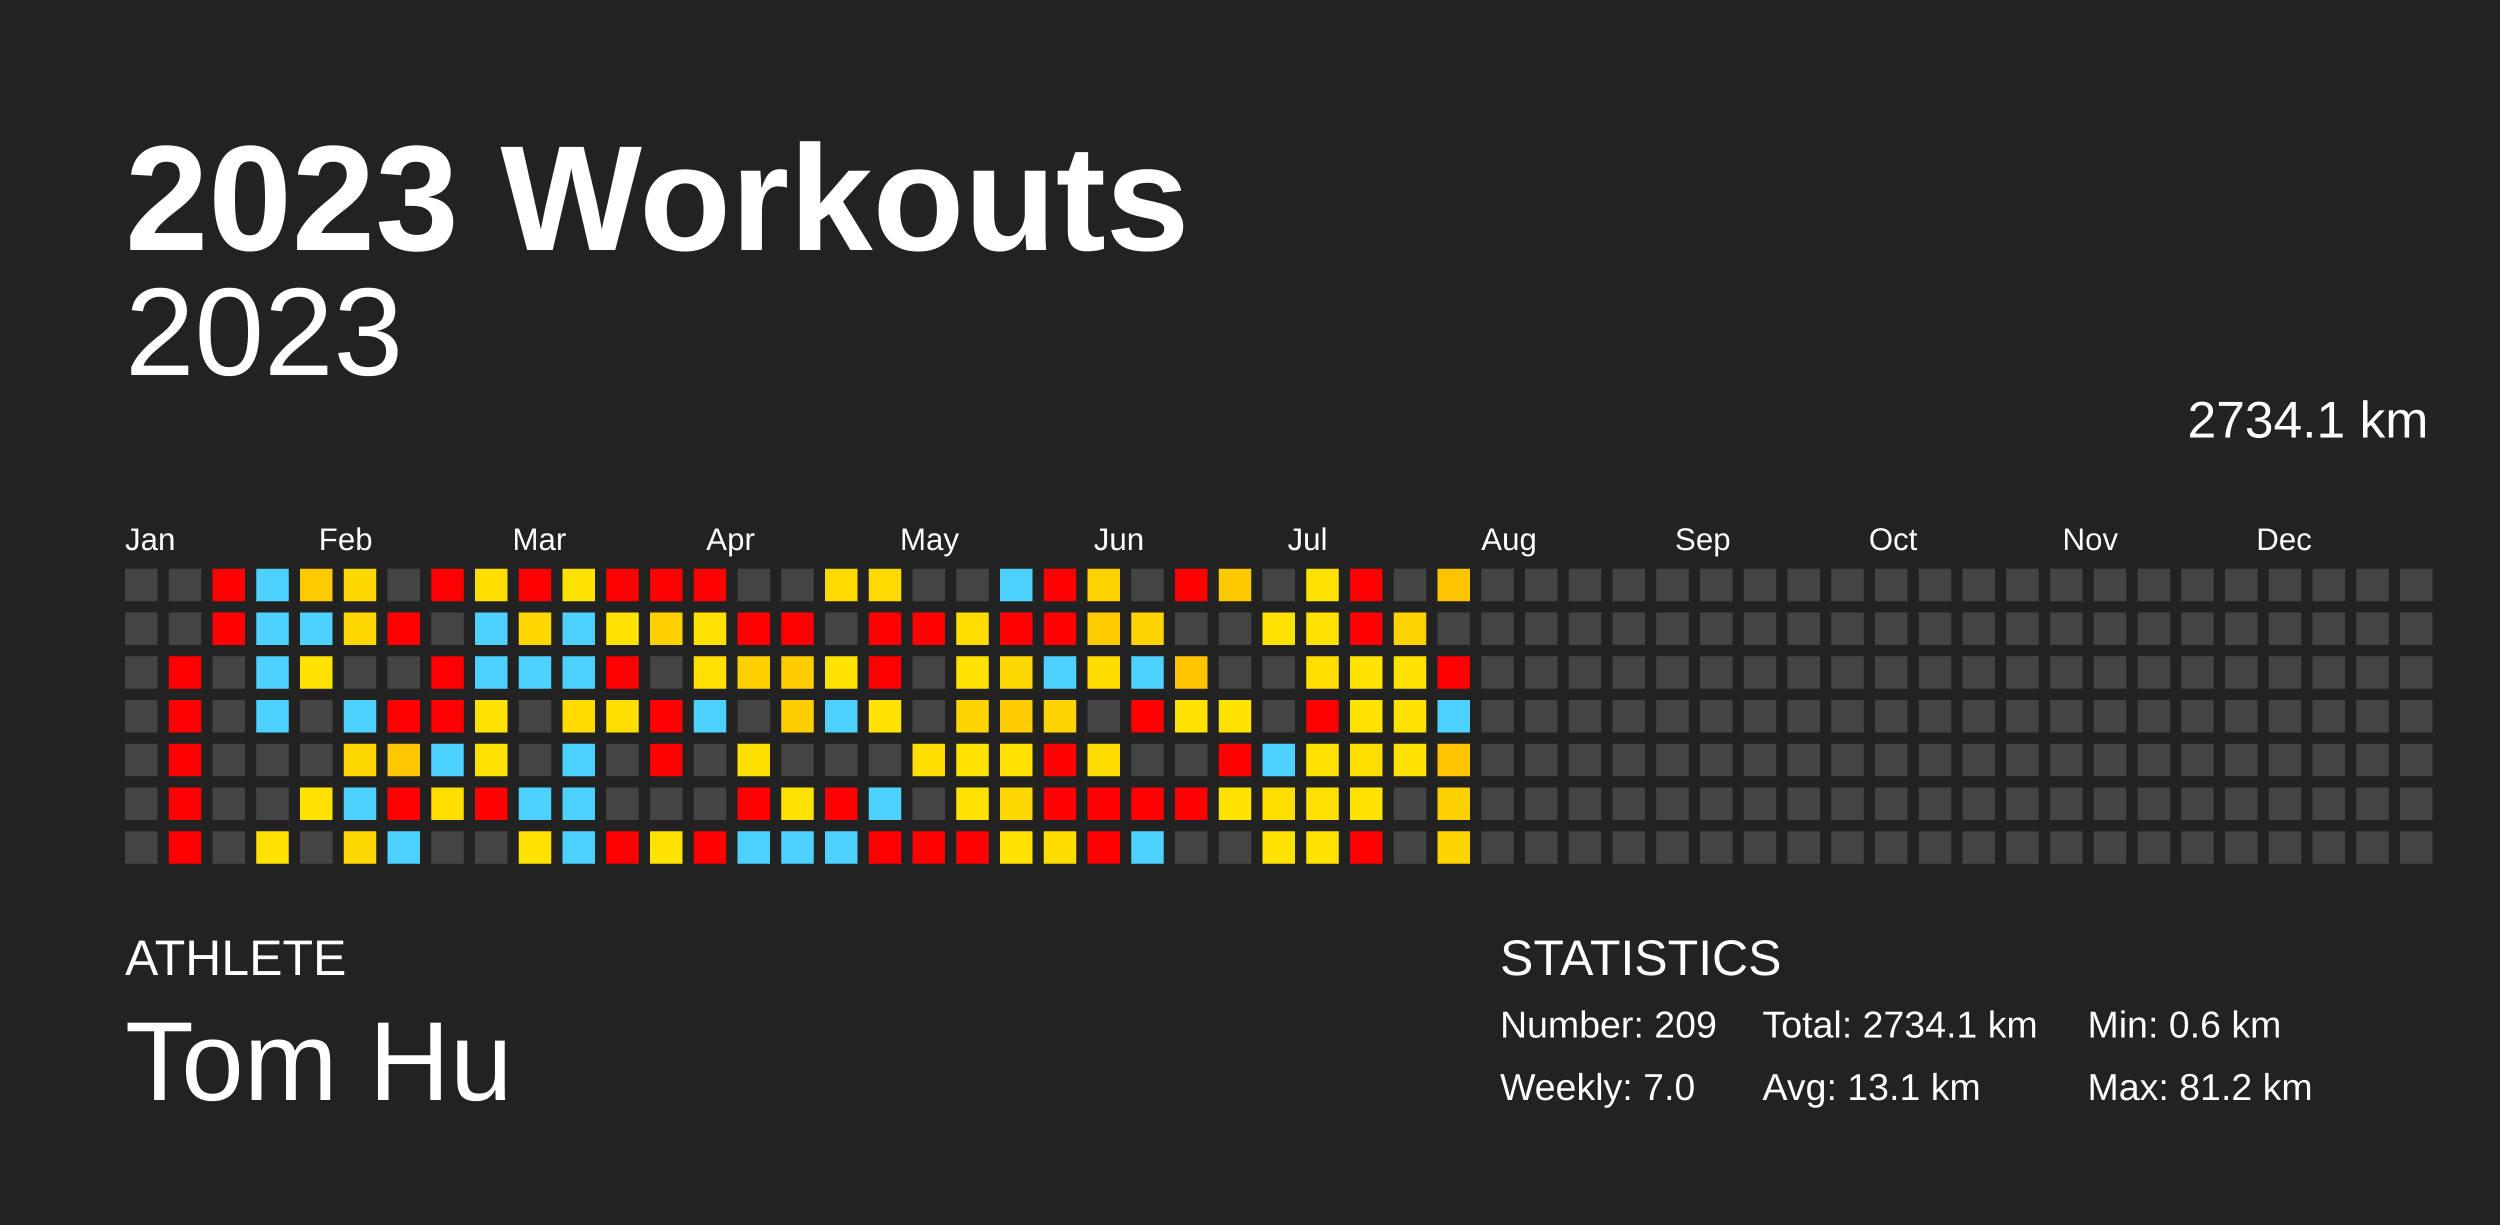
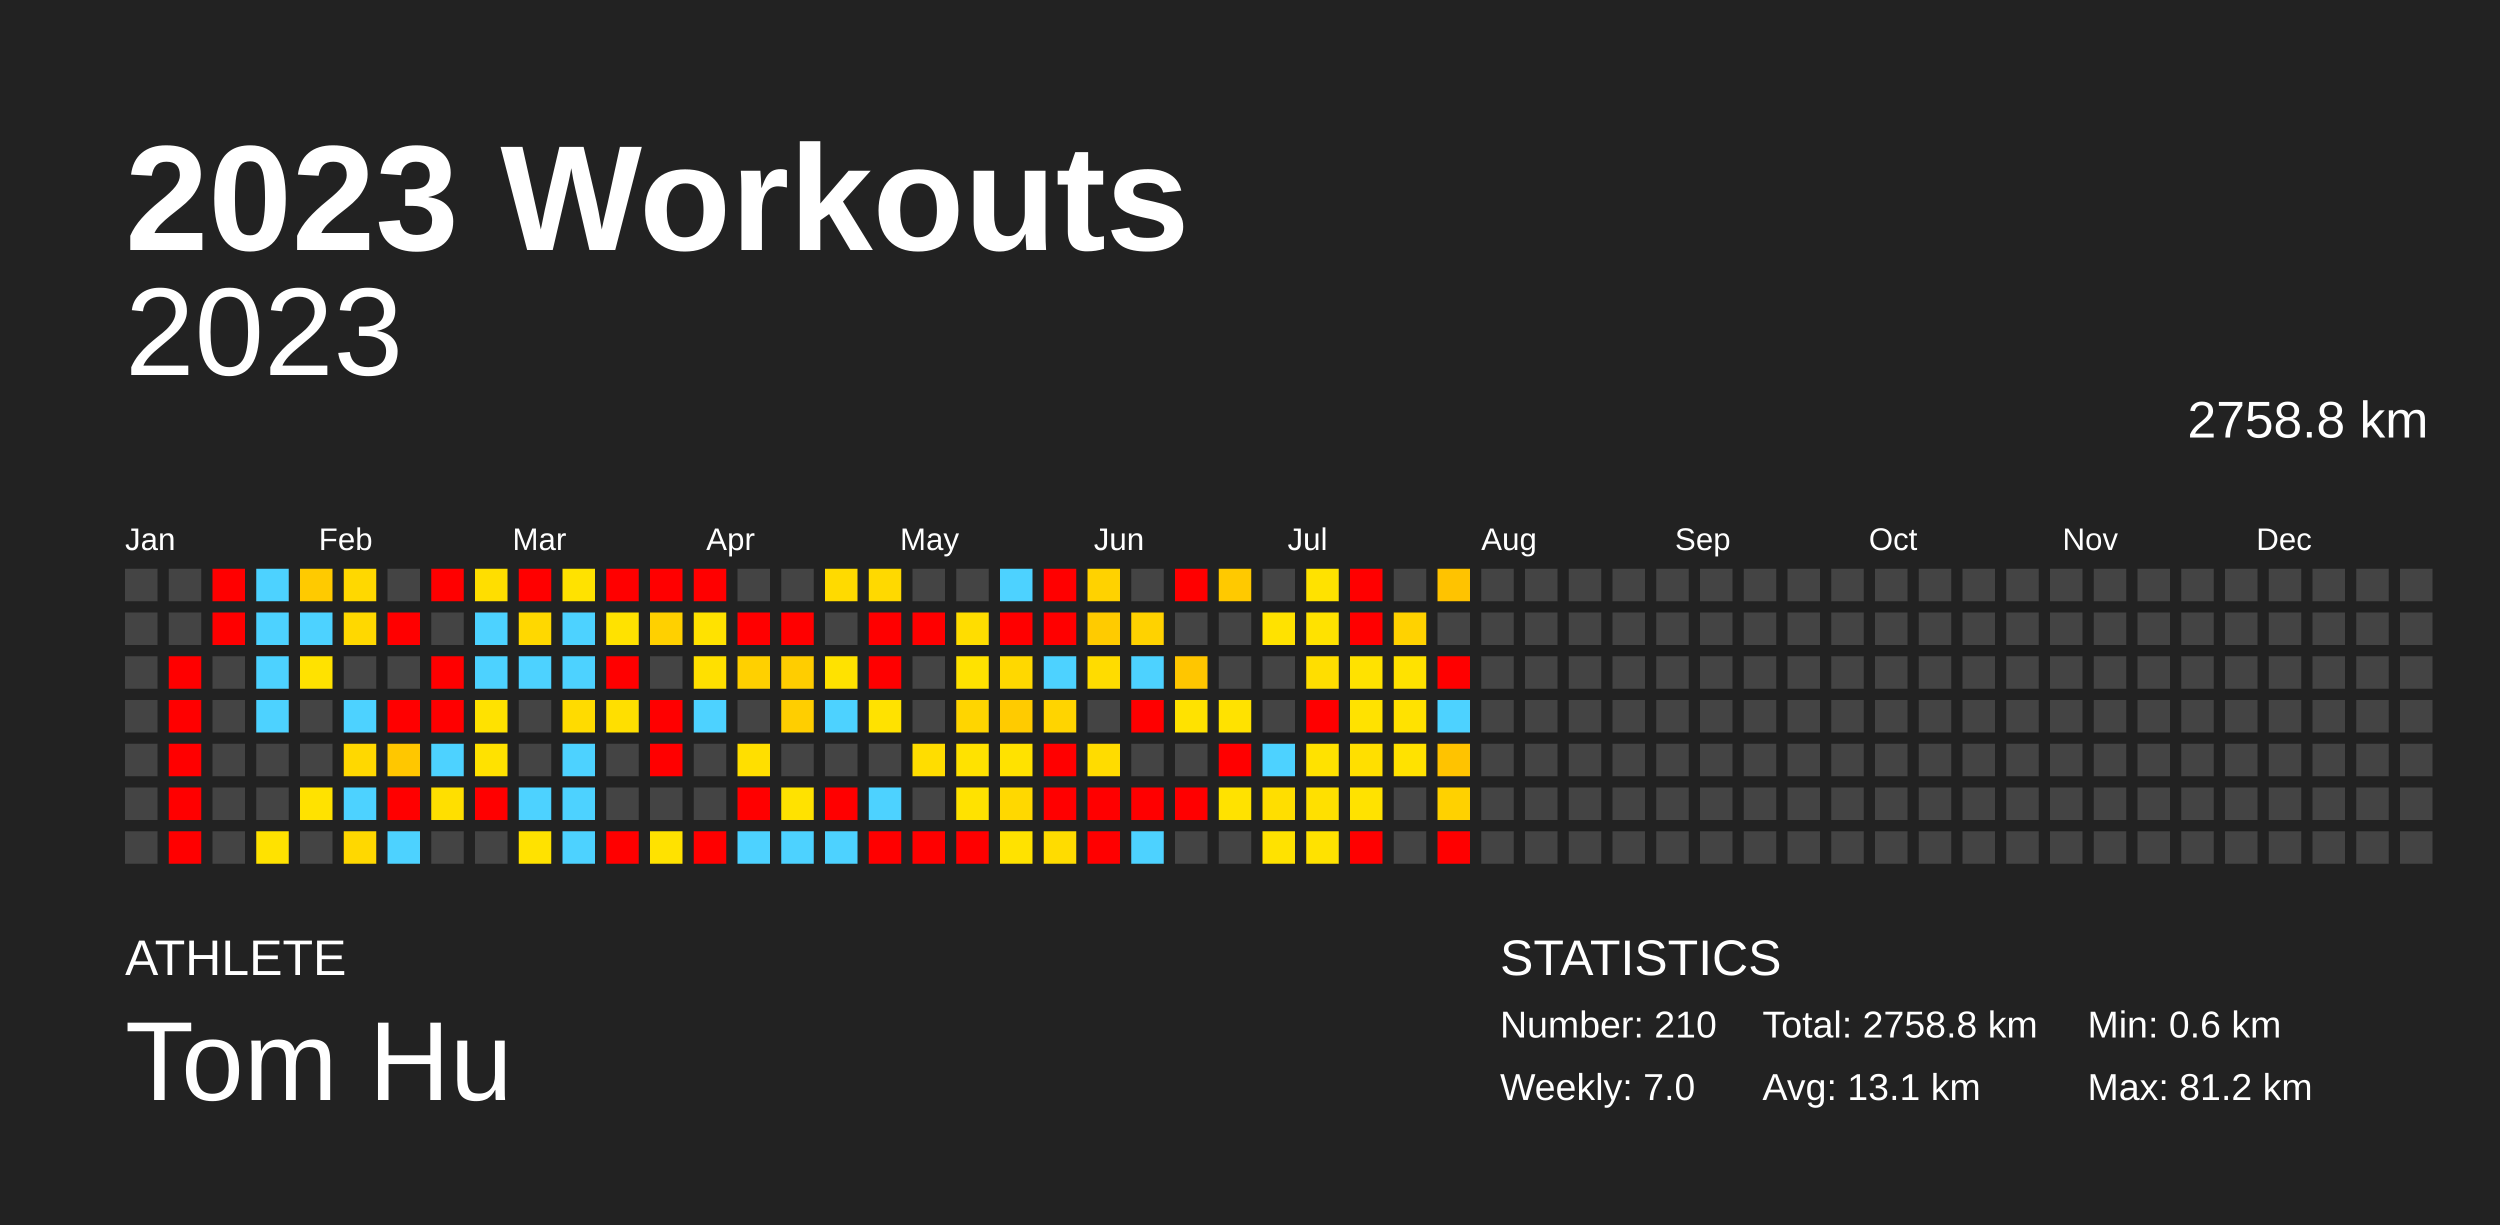
<svg xmlns="http://www.w3.org/2000/svg" baseProfile="full" height="98mm" version="1.1" viewBox="0,0,200,98" width="200mm">
  <defs />
  <rect fill="#222222" height="98" width="200" x="0" y="0" />
  <text fill="#FFFFFF" style="font-size:12px; font-family:Arial; font-weight:bold;" x="10" y="20">2023 Workouts</text>
  <text fill="#FFFFFF" style="font-size:4px; font-family:Arial" x="10" y="78">ATHLETE</text>
  <text fill="#FFFFFF" style="font-size:9px; font-family:Arial" x="10" y="88">Tom Hu</text>
  <text fill="#FFFFFF" style="font-size:4px; font-family:Arial" x="120" y="78">STATISTICS</text>
-   <text fill="#FFFFFF" style="font-size:3px; font-family:Arial" x="120" y="83">Number: 209</text>
+   <text fill="#FFFFFF" style="font-size:3px; font-family:Arial" x="120" y="83">Number: 210</text>
  <text fill="#FFFFFF" style="font-size:3px; font-family:Arial" x="120" y="88">Weekly: 7.0</text>
-   <text fill="#FFFFFF" style="font-size:3px; font-family:Arial" x="141" y="83">Total: 2734.1 km</text>
+   <text fill="#FFFFFF" style="font-size:3px; font-family:Arial" x="141" y="83">Total: 2758.8 km</text>
  <text fill="#FFFFFF" style="font-size:3px; font-family:Arial" x="141" y="88">Avg: 13.1 km</text>
  <text fill="#FFFFFF" style="font-size:3px; font-family:Arial" x="167" y="83">Min: 0.6 km</text>
  <text fill="#FFFFFF" style="font-size:3px; font-family:Arial" x="167" y="88">Max: 81.2 km</text>
  <text alignment-baseline="hanging" fill="#FFFFFF" style="font-size:10.0px; font-family:Arial;" x="10" y="30">2023</text>
-   <text alignment-baseline="hanging" fill="#FFFFFF" style="font-size:4.125px; font-family:Arial;" x="175" y="35">2734.1 km</text>
+   <text alignment-baseline="hanging" fill="#FFFFFF" style="font-size:4.125px; font-family:Arial;" x="175" y="35">2758.8 km</text>
  <text fill="#FFFFFF" style="font-size:2.5px; font-family:Arial" x="10.0" y="44">Jan</text>
  <text fill="#FFFFFF" style="font-size:2.5px; font-family:Arial" x="25.5" y="44">Feb</text>
  <text fill="#FFFFFF" style="font-size:2.5px; font-family:Arial" x="41.0" y="44">Mar</text>
  <text fill="#FFFFFF" style="font-size:2.5px; font-family:Arial" x="56.5" y="44">Apr</text>
  <text fill="#FFFFFF" style="font-size:2.5px; font-family:Arial" x="72.0" y="44">May</text>
  <text fill="#FFFFFF" style="font-size:2.5px; font-family:Arial" x="87.5" y="44">Jun</text>
  <text fill="#FFFFFF" style="font-size:2.5px; font-family:Arial" x="103.0" y="44">Jul</text>
  <text fill="#FFFFFF" style="font-size:2.5px; font-family:Arial" x="118.5" y="44">Aug</text>
  <text fill="#FFFFFF" style="font-size:2.5px; font-family:Arial" x="134.0" y="44">Sep</text>
  <text fill="#FFFFFF" style="font-size:2.5px; font-family:Arial" x="149.5" y="44">Oct</text>
  <text fill="#FFFFFF" style="font-size:2.5px; font-family:Arial" x="165.0" y="44">Nov</text>
  <text fill="#FFFFFF" style="font-size:2.5px; font-family:Arial" x="180.5" y="44">Dec</text>
  <rect fill="#444444" height="2.6" width="2.6" x="10.0" y="45.5" />
  <rect fill="#444444" height="2.6" width="2.6" x="10.0" y="49.0" />
  <rect fill="#444444" height="2.6" width="2.6" x="10.0" y="52.5" />
  <rect fill="#444444" height="2.6" width="2.6" x="10.0" y="56.0" />
  <rect fill="#444444" height="2.6" width="2.6" x="10.0" y="59.5" />
  <rect fill="#444444" height="2.6" width="2.6" x="10.0" y="63.0" />
  <rect fill="#444444" height="2.6" width="2.6" x="10.0" y="66.5" />
  <rect fill="#444444" height="2.6" width="2.6" x="13.5" y="45.5" />
  <rect fill="#444444" height="2.6" width="2.6" x="13.5" y="49.0" />
  <rect fill="red" height="2.6" width="2.6" x="13.5" y="52.5" />
  <rect fill="red" height="2.6" width="2.6" x="13.5" y="56.0" />
  <rect fill="red" height="2.6" width="2.6" x="13.5" y="59.5" />
  <rect fill="red" height="2.6" width="2.6" x="13.5" y="63.0" />
  <rect fill="red" height="2.6" width="2.6" x="13.5" y="66.5" />
  <rect fill="red" height="2.6" width="2.6" x="17.0" y="45.5" />
  <rect fill="red" height="2.6" width="2.6" x="17.0" y="49.0" />
  <rect fill="#444444" height="2.6" width="2.6" x="17.0" y="52.5" />
  <rect fill="#444444" height="2.6" width="2.6" x="17.0" y="56.0" />
  <rect fill="#444444" height="2.6" width="2.6" x="17.0" y="59.5" />
  <rect fill="#444444" height="2.6" width="2.6" x="17.0" y="63.0" />
  <rect fill="#444444" height="2.6" width="2.6" x="17.0" y="66.5" />
  <rect fill="#4dd2ff" height="2.6" width="2.6" x="20.5" y="45.5" />
  <rect fill="#4dd2ff" height="2.6" width="2.6" x="20.5" y="49.0" />
  <rect fill="#4dd2ff" height="2.6" width="2.6" x="20.5" y="52.5" />
  <rect fill="#4dd2ff" height="2.6" width="2.6" x="20.5" y="56.0" />
  <rect fill="#444444" height="2.6" width="2.6" x="20.5" y="59.5" />
  <rect fill="#444444" height="2.6" width="2.6" x="20.5" y="63.0" />
  <rect fill="#ffe200" height="2.6" width="2.6" x="20.5" y="66.5" />
  <rect fill="#ffca00" height="2.6" width="2.6" x="24.0" y="45.5" />
  <rect fill="#4dd2ff" height="2.6" width="2.6" x="24.0" y="49.0" />
  <rect fill="#ffe200" height="2.6" width="2.6" x="24.0" y="52.5" />
  <rect fill="#444444" height="2.6" width="2.6" x="24.0" y="56.0" />
  <rect fill="#444444" height="2.6" width="2.6" x="24.0" y="59.5" />
  <rect fill="#ffe200" height="2.6" width="2.6" x="24.0" y="63.0" />
  <rect fill="#444444" height="2.6" width="2.6" x="24.0" y="66.5" />
  <rect fill="#ffd800" height="2.6" width="2.6" x="27.5" y="45.5" />
  <rect fill="#ffd800" height="2.6" width="2.6" x="27.5" y="49.0" />
  <rect fill="#444444" height="2.6" width="2.6" x="27.5" y="52.5" />
  <rect fill="#4dd2ff" height="2.6" width="2.6" x="27.5" y="56.0" />
  <rect fill="#ffd800" height="2.6" width="2.6" x="27.5" y="59.5" />
  <rect fill="#4dd2ff" height="2.6" width="2.6" x="27.5" y="63.0" />
  <rect fill="#ffd800" height="2.6" width="2.6" x="27.5" y="66.5" />
  <rect fill="#444444" height="2.6" width="2.6" x="31.0" y="45.5" />
  <rect fill="red" height="2.6" width="2.6" x="31.0" y="49.0" />
  <rect fill="#444444" height="2.6" width="2.6" x="31.0" y="52.5" />
  <rect fill="red" height="2.6" width="2.6" x="31.0" y="56.0" />
  <rect fill="#ffc700" height="2.6" width="2.6" x="31.0" y="59.5" />
  <rect fill="red" height="2.6" width="2.6" x="31.0" y="63.0" />
  <rect fill="#4dd2ff" height="2.6" width="2.6" x="31.0" y="66.5" />
  <rect fill="red" height="2.6" width="2.6" x="34.5" y="45.5" />
  <rect fill="#444444" height="2.6" width="2.6" x="34.5" y="49.0" />
  <rect fill="red" height="2.6" width="2.6" x="34.5" y="52.5" />
  <rect fill="red" height="2.6" width="2.6" x="34.5" y="56.0" />
  <rect fill="#4dd2ff" height="2.6" width="2.6" x="34.5" y="59.5" />
  <rect fill="#ffdf00" height="2.6" width="2.6" x="34.5" y="63.0" />
  <rect fill="#444444" height="2.6" width="2.6" x="34.5" y="66.5" />
  <rect fill="#ffde00" height="2.6" width="2.6" x="38.0" y="45.5" />
  <rect fill="#4dd2ff" height="2.6" width="2.6" x="38.0" y="49.0" />
  <rect fill="#4dd2ff" height="2.6" width="2.6" x="38.0" y="52.5" />
  <rect fill="#ffe200" height="2.6" width="2.6" x="38.0" y="56.0" />
  <rect fill="#ffe200" height="2.6" width="2.6" x="38.0" y="59.5" />
  <rect fill="red" height="2.6" width="2.6" x="38.0" y="63.0" />
  <rect fill="#444444" height="2.6" width="2.6" x="38.0" y="66.5" />
  <rect fill="red" height="2.6" width="2.6" x="41.5" y="45.5" />
  <rect fill="#ffd800" height="2.6" width="2.6" x="41.5" y="49.0" />
  <rect fill="#4dd2ff" height="2.6" width="2.6" x="41.5" y="52.5" />
  <rect fill="#444444" height="2.6" width="2.6" x="41.5" y="56.0" />
  <rect fill="#444444" height="2.6" width="2.6" x="41.5" y="59.5" />
  <rect fill="#4dd2ff" height="2.6" width="2.6" x="41.5" y="63.0" />
  <rect fill="#ffe200" height="2.6" width="2.6" x="41.5" y="66.5" />
  <rect fill="#ffe200" height="2.6" width="2.6" x="45.0" y="45.5" />
  <rect fill="#4dd2ff" height="2.6" width="2.6" x="45.0" y="49.0" />
  <rect fill="#4dd2ff" height="2.6" width="2.6" x="45.0" y="52.5" />
  <rect fill="#ffdb00" height="2.6" width="2.6" x="45.0" y="56.0" />
  <rect fill="#4dd2ff" height="2.6" width="2.6" x="45.0" y="59.5" />
  <rect fill="#4dd2ff" height="2.6" width="2.6" x="45.0" y="63.0" />
  <rect fill="#4dd2ff" height="2.6" width="2.6" x="45.0" y="66.5" />
  <rect fill="red" height="2.6" width="2.6" x="48.5" y="45.5" />
  <rect fill="#ffe200" height="2.6" width="2.6" x="48.5" y="49.0" />
  <rect fill="red" height="2.6" width="2.6" x="48.5" y="52.5" />
  <rect fill="#ffdf00" height="2.6" width="2.6" x="48.5" y="56.0" />
  <rect fill="#444444" height="2.6" width="2.6" x="48.5" y="59.5" />
  <rect fill="#444444" height="2.6" width="2.6" x="48.5" y="63.0" />
  <rect fill="red" height="2.6" width="2.6" x="48.5" y="66.5" />
  <rect fill="red" height="2.6" width="2.6" x="52.0" y="45.5" />
  <rect fill="#ffd000" height="2.6" width="2.6" x="52.0" y="49.0" />
  <rect fill="#444444" height="2.6" width="2.6" x="52.0" y="52.5" />
  <rect fill="red" height="2.6" width="2.6" x="52.0" y="56.0" />
  <rect fill="red" height="2.6" width="2.6" x="52.0" y="59.5" />
  <rect fill="#444444" height="2.6" width="2.6" x="52.0" y="63.0" />
  <rect fill="#ffe200" height="2.6" width="2.6" x="52.0" y="66.5" />
  <rect fill="red" height="2.6" width="2.6" x="55.5" y="45.5" />
  <rect fill="#ffe200" height="2.6" width="2.6" x="55.5" y="49.0" />
  <rect fill="#ffe000" height="2.6" width="2.6" x="55.5" y="52.5" />
  <rect fill="#4dd2ff" height="2.6" width="2.6" x="55.5" y="56.0" />
  <rect fill="#444444" height="2.6" width="2.6" x="55.5" y="59.5" />
  <rect fill="#444444" height="2.6" width="2.6" x="55.5" y="63.0" />
  <rect fill="red" height="2.6" width="2.6" x="55.5" y="66.5" />
  <rect fill="#444444" height="2.6" width="2.6" x="59.0" y="45.5" />
  <rect fill="red" height="2.6" width="2.6" x="59.0" y="49.0" />
  <rect fill="#ffd000" height="2.6" width="2.6" x="59.0" y="52.5" />
  <rect fill="#444444" height="2.6" width="2.6" x="59.0" y="56.0" />
  <rect fill="#ffdf00" height="2.6" width="2.6" x="59.0" y="59.5" />
  <rect fill="red" height="2.6" width="2.6" x="59.0" y="63.0" />
  <rect fill="#4dd2ff" height="2.6" width="2.6" x="59.0" y="66.5" />
  <rect fill="#444444" height="2.6" width="2.6" x="62.5" y="45.5" />
  <rect fill="red" height="2.6" width="2.6" x="62.5" y="49.0" />
  <rect fill="#ffcd00" height="2.6" width="2.6" x="62.5" y="52.5" />
  <rect fill="#ffce00" height="2.6" width="2.6" x="62.5" y="56.0" />
  <rect fill="#444444" height="2.6" width="2.6" x="62.5" y="59.5" />
  <rect fill="#ffe200" height="2.6" width="2.6" x="62.5" y="63.0" />
  <rect fill="#4dd2ff" height="2.6" width="2.6" x="62.5" y="66.5" />
  <rect fill="#ffda00" height="2.6" width="2.6" x="66.0" y="45.5" />
  <rect fill="#444444" height="2.6" width="2.6" x="66.0" y="49.0" />
  <rect fill="#ffe200" height="2.6" width="2.6" x="66.0" y="52.5" />
  <rect fill="#4dd2ff" height="2.6" width="2.6" x="66.0" y="56.0" />
  <rect fill="#444444" height="2.6" width="2.6" x="66.0" y="59.5" />
  <rect fill="red" height="2.6" width="2.6" x="66.0" y="63.0" />
  <rect fill="#4dd2ff" height="2.6" width="2.6" x="66.0" y="66.5" />
  <rect fill="#ffd900" height="2.6" width="2.6" x="69.5" y="45.5" />
  <rect fill="red" height="2.6" width="2.6" x="69.5" y="49.0" />
  <rect fill="red" height="2.6" width="2.6" x="69.5" y="52.5" />
  <rect fill="#ffe200" height="2.6" width="2.6" x="69.5" y="56.0" />
  <rect fill="#444444" height="2.6" width="2.6" x="69.5" y="59.5" />
  <rect fill="#4dd2ff" height="2.6" width="2.6" x="69.5" y="63.0" />
  <rect fill="red" height="2.6" width="2.6" x="69.5" y="66.5" />
  <rect fill="#444444" height="2.6" width="2.6" x="73.0" y="45.5" />
  <rect fill="red" height="2.6" width="2.6" x="73.0" y="49.0" />
  <rect fill="#444444" height="2.6" width="2.6" x="73.0" y="52.5" />
  <rect fill="#444444" height="2.6" width="2.6" x="73.0" y="56.0" />
  <rect fill="#ffdd00" height="2.6" width="2.6" x="73.0" y="59.5" />
  <rect fill="#444444" height="2.6" width="2.6" x="73.0" y="63.0" />
  <rect fill="red" height="2.6" width="2.6" x="73.0" y="66.5" />
  <rect fill="#444444" height="2.6" width="2.6" x="76.5" y="45.5" />
  <rect fill="#ffdd00" height="2.6" width="2.6" x="76.5" y="49.0" />
  <rect fill="#ffe200" height="2.6" width="2.6" x="76.5" y="52.5" />
  <rect fill="#ffd500" height="2.6" width="2.6" x="76.5" y="56.0" />
  <rect fill="#ffe200" height="2.6" width="2.6" x="76.5" y="59.5" />
  <rect fill="#ffe200" height="2.6" width="2.6" x="76.5" y="63.0" />
  <rect fill="red" height="2.6" width="2.6" x="76.5" y="66.5" />
  <rect fill="#4dd2ff" height="2.6" width="2.6" x="80.0" y="45.5" />
  <rect fill="red" height="2.6" width="2.6" x="80.0" y="49.0" />
  <rect fill="#ffd800" height="2.6" width="2.6" x="80.0" y="52.5" />
  <rect fill="#ffcb00" height="2.6" width="2.6" x="80.0" y="56.0" />
  <rect fill="#ffe200" height="2.6" width="2.6" x="80.0" y="59.5" />
  <rect fill="#ffd800" height="2.6" width="2.6" x="80.0" y="63.0" />
  <rect fill="#ffe200" height="2.6" width="2.6" x="80.0" y="66.5" />
  <rect fill="red" height="2.6" width="2.6" x="83.5" y="45.5" />
  <rect fill="red" height="2.6" width="2.6" x="83.5" y="49.0" />
  <rect fill="#4dd2ff" height="2.6" width="2.6" x="83.5" y="52.5" />
  <rect fill="#ffd400" height="2.6" width="2.6" x="83.5" y="56.0" />
  <rect fill="red" height="2.6" width="2.6" x="83.5" y="59.5" />
  <rect fill="red" height="2.6" width="2.6" x="83.5" y="63.0" />
  <rect fill="#ffdc00" height="2.6" width="2.6" x="83.5" y="66.5" />
  <rect fill="#ffd200" height="2.6" width="2.6" x="87.0" y="45.5" />
  <rect fill="#ffcb00" height="2.6" width="2.6" x="87.0" y="49.0" />
  <rect fill="#ffdc00" height="2.6" width="2.6" x="87.0" y="52.5" />
  <rect fill="#444444" height="2.6" width="2.6" x="87.0" y="56.0" />
  <rect fill="#ffdc00" height="2.6" width="2.6" x="87.0" y="59.5" />
  <rect fill="red" height="2.6" width="2.6" x="87.0" y="63.0" />
  <rect fill="red" height="2.6" width="2.6" x="87.0" y="66.5" />
  <rect fill="#444444" height="2.6" width="2.6" x="90.5" y="45.5" />
  <rect fill="#ffd200" height="2.6" width="2.6" x="90.5" y="49.0" />
  <rect fill="#4dd2ff" height="2.6" width="2.6" x="90.5" y="52.5" />
  <rect fill="red" height="2.6" width="2.6" x="90.5" y="56.0" />
  <rect fill="#444444" height="2.6" width="2.6" x="90.5" y="59.5" />
  <rect fill="red" height="2.6" width="2.6" x="90.5" y="63.0" />
  <rect fill="#4dd2ff" height="2.6" width="2.6" x="90.5" y="66.5" />
  <rect fill="red" height="2.6" width="2.6" x="94.0" y="45.5" />
  <rect fill="#444444" height="2.6" width="2.6" x="94.0" y="49.0" />
  <rect fill="#ffc600" height="2.6" width="2.6" x="94.0" y="52.5" />
  <rect fill="#ffe200" height="2.6" width="2.6" x="94.0" y="56.0" />
  <rect fill="#444444" height="2.6" width="2.6" x="94.0" y="59.5" />
  <rect fill="red" height="2.6" width="2.6" x="94.0" y="63.0" />
  <rect fill="#444444" height="2.6" width="2.6" x="94.0" y="66.5" />
  <rect fill="#ffc900" height="2.6" width="2.6" x="97.5" y="45.5" />
  <rect fill="#444444" height="2.6" width="2.6" x="97.5" y="49.0" />
  <rect fill="#444444" height="2.6" width="2.6" x="97.5" y="52.5" />
  <rect fill="#ffe200" height="2.6" width="2.6" x="97.5" y="56.0" />
  <rect fill="red" height="2.6" width="2.6" x="97.5" y="59.5" />
  <rect fill="#ffe200" height="2.6" width="2.6" x="97.5" y="63.0" />
  <rect fill="#444444" height="2.6" width="2.6" x="97.5" y="66.5" />
  <rect fill="#444444" height="2.6" width="2.6" x="101.0" y="45.5" />
  <rect fill="#ffe200" height="2.6" width="2.6" x="101.0" y="49.0" />
  <rect fill="#444444" height="2.6" width="2.6" x="101.0" y="52.5" />
  <rect fill="#444444" height="2.6" width="2.6" x="101.0" y="56.0" />
  <rect fill="#4dd2ff" height="2.6" width="2.6" x="101.0" y="59.5" />
  <rect fill="#ffde00" height="2.6" width="2.6" x="101.0" y="63.0" />
  <rect fill="#ffe200" height="2.6" width="2.6" x="101.0" y="66.5" />
  <rect fill="#ffe200" height="2.6" width="2.6" x="104.5" y="45.5" />
  <rect fill="#ffe200" height="2.6" width="2.6" x="104.5" y="49.0" />
  <rect fill="#ffde00" height="2.6" width="2.6" x="104.5" y="52.5" />
  <rect fill="red" height="2.6" width="2.6" x="104.5" y="56.0" />
  <rect fill="#ffe200" height="2.6" width="2.6" x="104.5" y="59.5" />
  <rect fill="#ffe000" height="2.6" width="2.6" x="104.5" y="63.0" />
  <rect fill="#ffe200" height="2.6" width="2.6" x="104.5" y="66.5" />
  <rect fill="red" height="2.6" width="2.6" x="108.0" y="45.5" />
  <rect fill="red" height="2.6" width="2.6" x="108.0" y="49.0" />
  <rect fill="#ffe200" height="2.6" width="2.6" x="108.0" y="52.5" />
  <rect fill="#ffe200" height="2.6" width="2.6" x="108.0" y="56.0" />
  <rect fill="#ffdf00" height="2.6" width="2.6" x="108.0" y="59.5" />
  <rect fill="#ffe200" height="2.6" width="2.6" x="108.0" y="63.0" />
  <rect fill="red" height="2.6" width="2.6" x="108.0" y="66.5" />
  <rect fill="#444444" height="2.6" width="2.6" x="111.5" y="45.5" />
  <rect fill="#ffd200" height="2.6" width="2.6" x="111.5" y="49.0" />
  <rect fill="#ffe200" height="2.6" width="2.6" x="111.5" y="52.5" />
  <rect fill="#ffe200" height="2.6" width="2.6" x="111.5" y="56.0" />
  <rect fill="#ffe200" height="2.6" width="2.6" x="111.5" y="59.5" />
  <rect fill="#444444" height="2.6" width="2.6" x="111.5" y="63.0" />
  <rect fill="#444444" height="2.6" width="2.6" x="111.5" y="66.5" />
  <rect fill="#ffc300" height="2.6" width="2.6" x="115.0" y="45.5" />
  <rect fill="#444444" height="2.6" width="2.6" x="115.0" y="49.0" />
  <rect fill="red" height="2.6" width="2.6" x="115.0" y="52.5" />
  <rect fill="#4dd2ff" height="2.6" width="2.6" x="115.0" y="56.0" />
  <rect fill="#ffc300" height="2.6" width="2.6" x="115.0" y="59.5" />
  <rect fill="#ffd100" height="2.6" width="2.6" x="115.0" y="63.0" />
-   <rect fill="#ffd500" height="2.6" width="2.6" x="115.0" y="66.5" />
+   <rect fill="red" height="2.6" width="2.6" x="115.0" y="66.5" />
  <rect fill="#444444" height="2.6" width="2.6" x="118.5" y="45.5" />
  <rect fill="#444444" height="2.6" width="2.6" x="118.5" y="49.0" />
  <rect fill="#444444" height="2.6" width="2.6" x="118.5" y="52.5" />
  <rect fill="#444444" height="2.6" width="2.6" x="118.5" y="56.0" />
  <rect fill="#444444" height="2.6" width="2.6" x="118.5" y="59.5" />
  <rect fill="#444444" height="2.6" width="2.6" x="118.5" y="63.0" />
  <rect fill="#444444" height="2.6" width="2.6" x="118.5" y="66.5" />
  <rect fill="#444444" height="2.6" width="2.6" x="122.0" y="45.5" />
  <rect fill="#444444" height="2.6" width="2.6" x="122.0" y="49.0" />
  <rect fill="#444444" height="2.6" width="2.6" x="122.0" y="52.5" />
  <rect fill="#444444" height="2.6" width="2.6" x="122.0" y="56.0" />
  <rect fill="#444444" height="2.6" width="2.6" x="122.0" y="59.5" />
  <rect fill="#444444" height="2.6" width="2.6" x="122.0" y="63.0" />
  <rect fill="#444444" height="2.6" width="2.6" x="122.0" y="66.5" />
  <rect fill="#444444" height="2.6" width="2.6" x="125.5" y="45.5" />
  <rect fill="#444444" height="2.6" width="2.6" x="125.5" y="49.0" />
  <rect fill="#444444" height="2.6" width="2.6" x="125.5" y="52.5" />
  <rect fill="#444444" height="2.6" width="2.6" x="125.5" y="56.0" />
  <rect fill="#444444" height="2.6" width="2.6" x="125.5" y="59.5" />
  <rect fill="#444444" height="2.6" width="2.6" x="125.5" y="63.0" />
  <rect fill="#444444" height="2.6" width="2.6" x="125.5" y="66.5" />
  <rect fill="#444444" height="2.6" width="2.6" x="129.0" y="45.5" />
  <rect fill="#444444" height="2.6" width="2.6" x="129.0" y="49.0" />
  <rect fill="#444444" height="2.6" width="2.6" x="129.0" y="52.5" />
  <rect fill="#444444" height="2.6" width="2.6" x="129.0" y="56.0" />
  <rect fill="#444444" height="2.6" width="2.6" x="129.0" y="59.5" />
  <rect fill="#444444" height="2.6" width="2.6" x="129.0" y="63.0" />
  <rect fill="#444444" height="2.6" width="2.6" x="129.0" y="66.5" />
  <rect fill="#444444" height="2.6" width="2.6" x="132.5" y="45.5" />
  <rect fill="#444444" height="2.6" width="2.6" x="132.5" y="49.0" />
  <rect fill="#444444" height="2.6" width="2.6" x="132.5" y="52.5" />
  <rect fill="#444444" height="2.6" width="2.6" x="132.5" y="56.0" />
  <rect fill="#444444" height="2.6" width="2.6" x="132.5" y="59.5" />
  <rect fill="#444444" height="2.6" width="2.6" x="132.5" y="63.0" />
  <rect fill="#444444" height="2.6" width="2.6" x="132.5" y="66.5" />
  <rect fill="#444444" height="2.6" width="2.6" x="136.0" y="45.5" />
  <rect fill="#444444" height="2.6" width="2.6" x="136.0" y="49.0" />
  <rect fill="#444444" height="2.6" width="2.6" x="136.0" y="52.5" />
  <rect fill="#444444" height="2.6" width="2.6" x="136.0" y="56.0" />
  <rect fill="#444444" height="2.6" width="2.6" x="136.0" y="59.5" />
  <rect fill="#444444" height="2.6" width="2.6" x="136.0" y="63.0" />
  <rect fill="#444444" height="2.6" width="2.6" x="136.0" y="66.5" />
  <rect fill="#444444" height="2.6" width="2.6" x="139.5" y="45.5" />
  <rect fill="#444444" height="2.6" width="2.6" x="139.5" y="49.0" />
  <rect fill="#444444" height="2.6" width="2.6" x="139.5" y="52.5" />
  <rect fill="#444444" height="2.6" width="2.6" x="139.5" y="56.0" />
  <rect fill="#444444" height="2.6" width="2.6" x="139.5" y="59.5" />
  <rect fill="#444444" height="2.6" width="2.6" x="139.5" y="63.0" />
  <rect fill="#444444" height="2.6" width="2.6" x="139.5" y="66.5" />
  <rect fill="#444444" height="2.6" width="2.6" x="143.0" y="45.5" />
  <rect fill="#444444" height="2.6" width="2.6" x="143.0" y="49.0" />
  <rect fill="#444444" height="2.6" width="2.6" x="143.0" y="52.5" />
  <rect fill="#444444" height="2.6" width="2.6" x="143.0" y="56.0" />
  <rect fill="#444444" height="2.6" width="2.6" x="143.0" y="59.5" />
  <rect fill="#444444" height="2.6" width="2.6" x="143.0" y="63.0" />
  <rect fill="#444444" height="2.6" width="2.6" x="143.0" y="66.5" />
  <rect fill="#444444" height="2.6" width="2.6" x="146.5" y="45.5" />
  <rect fill="#444444" height="2.6" width="2.6" x="146.5" y="49.0" />
  <rect fill="#444444" height="2.6" width="2.6" x="146.5" y="52.5" />
  <rect fill="#444444" height="2.6" width="2.6" x="146.5" y="56.0" />
  <rect fill="#444444" height="2.6" width="2.6" x="146.5" y="59.5" />
  <rect fill="#444444" height="2.6" width="2.6" x="146.5" y="63.0" />
  <rect fill="#444444" height="2.6" width="2.6" x="146.5" y="66.5" />
  <rect fill="#444444" height="2.6" width="2.6" x="150.0" y="45.5" />
  <rect fill="#444444" height="2.6" width="2.6" x="150.0" y="49.0" />
  <rect fill="#444444" height="2.6" width="2.6" x="150.0" y="52.5" />
  <rect fill="#444444" height="2.6" width="2.6" x="150.0" y="56.0" />
  <rect fill="#444444" height="2.6" width="2.6" x="150.0" y="59.5" />
  <rect fill="#444444" height="2.6" width="2.6" x="150.0" y="63.0" />
  <rect fill="#444444" height="2.6" width="2.6" x="150.0" y="66.5" />
  <rect fill="#444444" height="2.6" width="2.6" x="153.5" y="45.5" />
  <rect fill="#444444" height="2.6" width="2.6" x="153.5" y="49.0" />
  <rect fill="#444444" height="2.6" width="2.6" x="153.5" y="52.5" />
  <rect fill="#444444" height="2.6" width="2.6" x="153.5" y="56.0" />
  <rect fill="#444444" height="2.6" width="2.6" x="153.5" y="59.5" />
  <rect fill="#444444" height="2.6" width="2.6" x="153.5" y="63.0" />
  <rect fill="#444444" height="2.6" width="2.6" x="153.5" y="66.5" />
  <rect fill="#444444" height="2.6" width="2.6" x="157.0" y="45.5" />
  <rect fill="#444444" height="2.6" width="2.6" x="157.0" y="49.0" />
  <rect fill="#444444" height="2.6" width="2.6" x="157.0" y="52.5" />
  <rect fill="#444444" height="2.6" width="2.6" x="157.0" y="56.0" />
  <rect fill="#444444" height="2.6" width="2.6" x="157.0" y="59.5" />
  <rect fill="#444444" height="2.6" width="2.6" x="157.0" y="63.0" />
  <rect fill="#444444" height="2.6" width="2.6" x="157.0" y="66.5" />
  <rect fill="#444444" height="2.6" width="2.6" x="160.5" y="45.5" />
  <rect fill="#444444" height="2.6" width="2.6" x="160.5" y="49.0" />
  <rect fill="#444444" height="2.6" width="2.6" x="160.5" y="52.5" />
  <rect fill="#444444" height="2.6" width="2.6" x="160.5" y="56.0" />
  <rect fill="#444444" height="2.6" width="2.6" x="160.5" y="59.5" />
  <rect fill="#444444" height="2.6" width="2.6" x="160.5" y="63.0" />
  <rect fill="#444444" height="2.6" width="2.6" x="160.5" y="66.5" />
  <rect fill="#444444" height="2.6" width="2.6" x="164.0" y="45.5" />
  <rect fill="#444444" height="2.6" width="2.6" x="164.0" y="49.0" />
  <rect fill="#444444" height="2.6" width="2.6" x="164.0" y="52.5" />
  <rect fill="#444444" height="2.6" width="2.6" x="164.0" y="56.0" />
  <rect fill="#444444" height="2.6" width="2.6" x="164.0" y="59.5" />
  <rect fill="#444444" height="2.6" width="2.6" x="164.0" y="63.0" />
  <rect fill="#444444" height="2.6" width="2.6" x="164.0" y="66.5" />
  <rect fill="#444444" height="2.6" width="2.6" x="167.5" y="45.5" />
  <rect fill="#444444" height="2.6" width="2.6" x="167.5" y="49.0" />
  <rect fill="#444444" height="2.6" width="2.6" x="167.5" y="52.5" />
  <rect fill="#444444" height="2.6" width="2.6" x="167.5" y="56.0" />
  <rect fill="#444444" height="2.6" width="2.6" x="167.5" y="59.5" />
  <rect fill="#444444" height="2.6" width="2.6" x="167.5" y="63.0" />
  <rect fill="#444444" height="2.6" width="2.6" x="167.5" y="66.5" />
  <rect fill="#444444" height="2.6" width="2.6" x="171.0" y="45.5" />
  <rect fill="#444444" height="2.6" width="2.6" x="171.0" y="49.0" />
  <rect fill="#444444" height="2.6" width="2.6" x="171.0" y="52.5" />
  <rect fill="#444444" height="2.6" width="2.6" x="171.0" y="56.0" />
  <rect fill="#444444" height="2.6" width="2.6" x="171.0" y="59.5" />
  <rect fill="#444444" height="2.6" width="2.6" x="171.0" y="63.0" />
  <rect fill="#444444" height="2.6" width="2.6" x="171.0" y="66.5" />
  <rect fill="#444444" height="2.6" width="2.6" x="174.5" y="45.5" />
  <rect fill="#444444" height="2.6" width="2.6" x="174.5" y="49.0" />
  <rect fill="#444444" height="2.6" width="2.6" x="174.5" y="52.5" />
  <rect fill="#444444" height="2.6" width="2.6" x="174.5" y="56.0" />
  <rect fill="#444444" height="2.6" width="2.6" x="174.5" y="59.5" />
  <rect fill="#444444" height="2.6" width="2.6" x="174.5" y="63.0" />
  <rect fill="#444444" height="2.6" width="2.6" x="174.5" y="66.5" />
  <rect fill="#444444" height="2.6" width="2.6" x="178.0" y="45.5" />
  <rect fill="#444444" height="2.6" width="2.6" x="178.0" y="49.0" />
  <rect fill="#444444" height="2.6" width="2.6" x="178.0" y="52.5" />
  <rect fill="#444444" height="2.6" width="2.6" x="178.0" y="56.0" />
  <rect fill="#444444" height="2.6" width="2.6" x="178.0" y="59.5" />
  <rect fill="#444444" height="2.6" width="2.6" x="178.0" y="63.0" />
  <rect fill="#444444" height="2.6" width="2.6" x="178.0" y="66.5" />
  <rect fill="#444444" height="2.6" width="2.6" x="181.5" y="45.5" />
  <rect fill="#444444" height="2.6" width="2.6" x="181.5" y="49.0" />
  <rect fill="#444444" height="2.6" width="2.6" x="181.5" y="52.5" />
  <rect fill="#444444" height="2.6" width="2.6" x="181.5" y="56.0" />
  <rect fill="#444444" height="2.6" width="2.6" x="181.5" y="59.5" />
  <rect fill="#444444" height="2.6" width="2.6" x="181.5" y="63.0" />
  <rect fill="#444444" height="2.6" width="2.6" x="181.5" y="66.5" />
  <rect fill="#444444" height="2.6" width="2.6" x="185.0" y="45.5" />
  <rect fill="#444444" height="2.6" width="2.6" x="185.0" y="49.0" />
  <rect fill="#444444" height="2.6" width="2.6" x="185.0" y="52.5" />
  <rect fill="#444444" height="2.6" width="2.6" x="185.0" y="56.0" />
  <rect fill="#444444" height="2.6" width="2.6" x="185.0" y="59.5" />
  <rect fill="#444444" height="2.6" width="2.6" x="185.0" y="63.0" />
  <rect fill="#444444" height="2.6" width="2.6" x="185.0" y="66.5" />
  <rect fill="#444444" height="2.6" width="2.6" x="188.5" y="45.5" />
  <rect fill="#444444" height="2.6" width="2.6" x="188.5" y="49.0" />
  <rect fill="#444444" height="2.6" width="2.6" x="188.5" y="52.5" />
  <rect fill="#444444" height="2.6" width="2.6" x="188.5" y="56.0" />
  <rect fill="#444444" height="2.6" width="2.6" x="188.5" y="59.5" />
  <rect fill="#444444" height="2.6" width="2.6" x="188.5" y="63.0" />
  <rect fill="#444444" height="2.6" width="2.6" x="188.5" y="66.5" />
  <rect fill="#444444" height="2.6" width="2.6" x="192.0" y="45.5" />
  <rect fill="#444444" height="2.6" width="2.6" x="192.0" y="49.0" />
  <rect fill="#444444" height="2.6" width="2.6" x="192.0" y="52.5" />
  <rect fill="#444444" height="2.6" width="2.6" x="192.0" y="56.0" />
  <rect fill="#444444" height="2.6" width="2.6" x="192.0" y="59.5" />
  <rect fill="#444444" height="2.6" width="2.6" x="192.0" y="63.0" />
  <rect fill="#444444" height="2.6" width="2.6" x="192.0" y="66.5" />
</svg>
